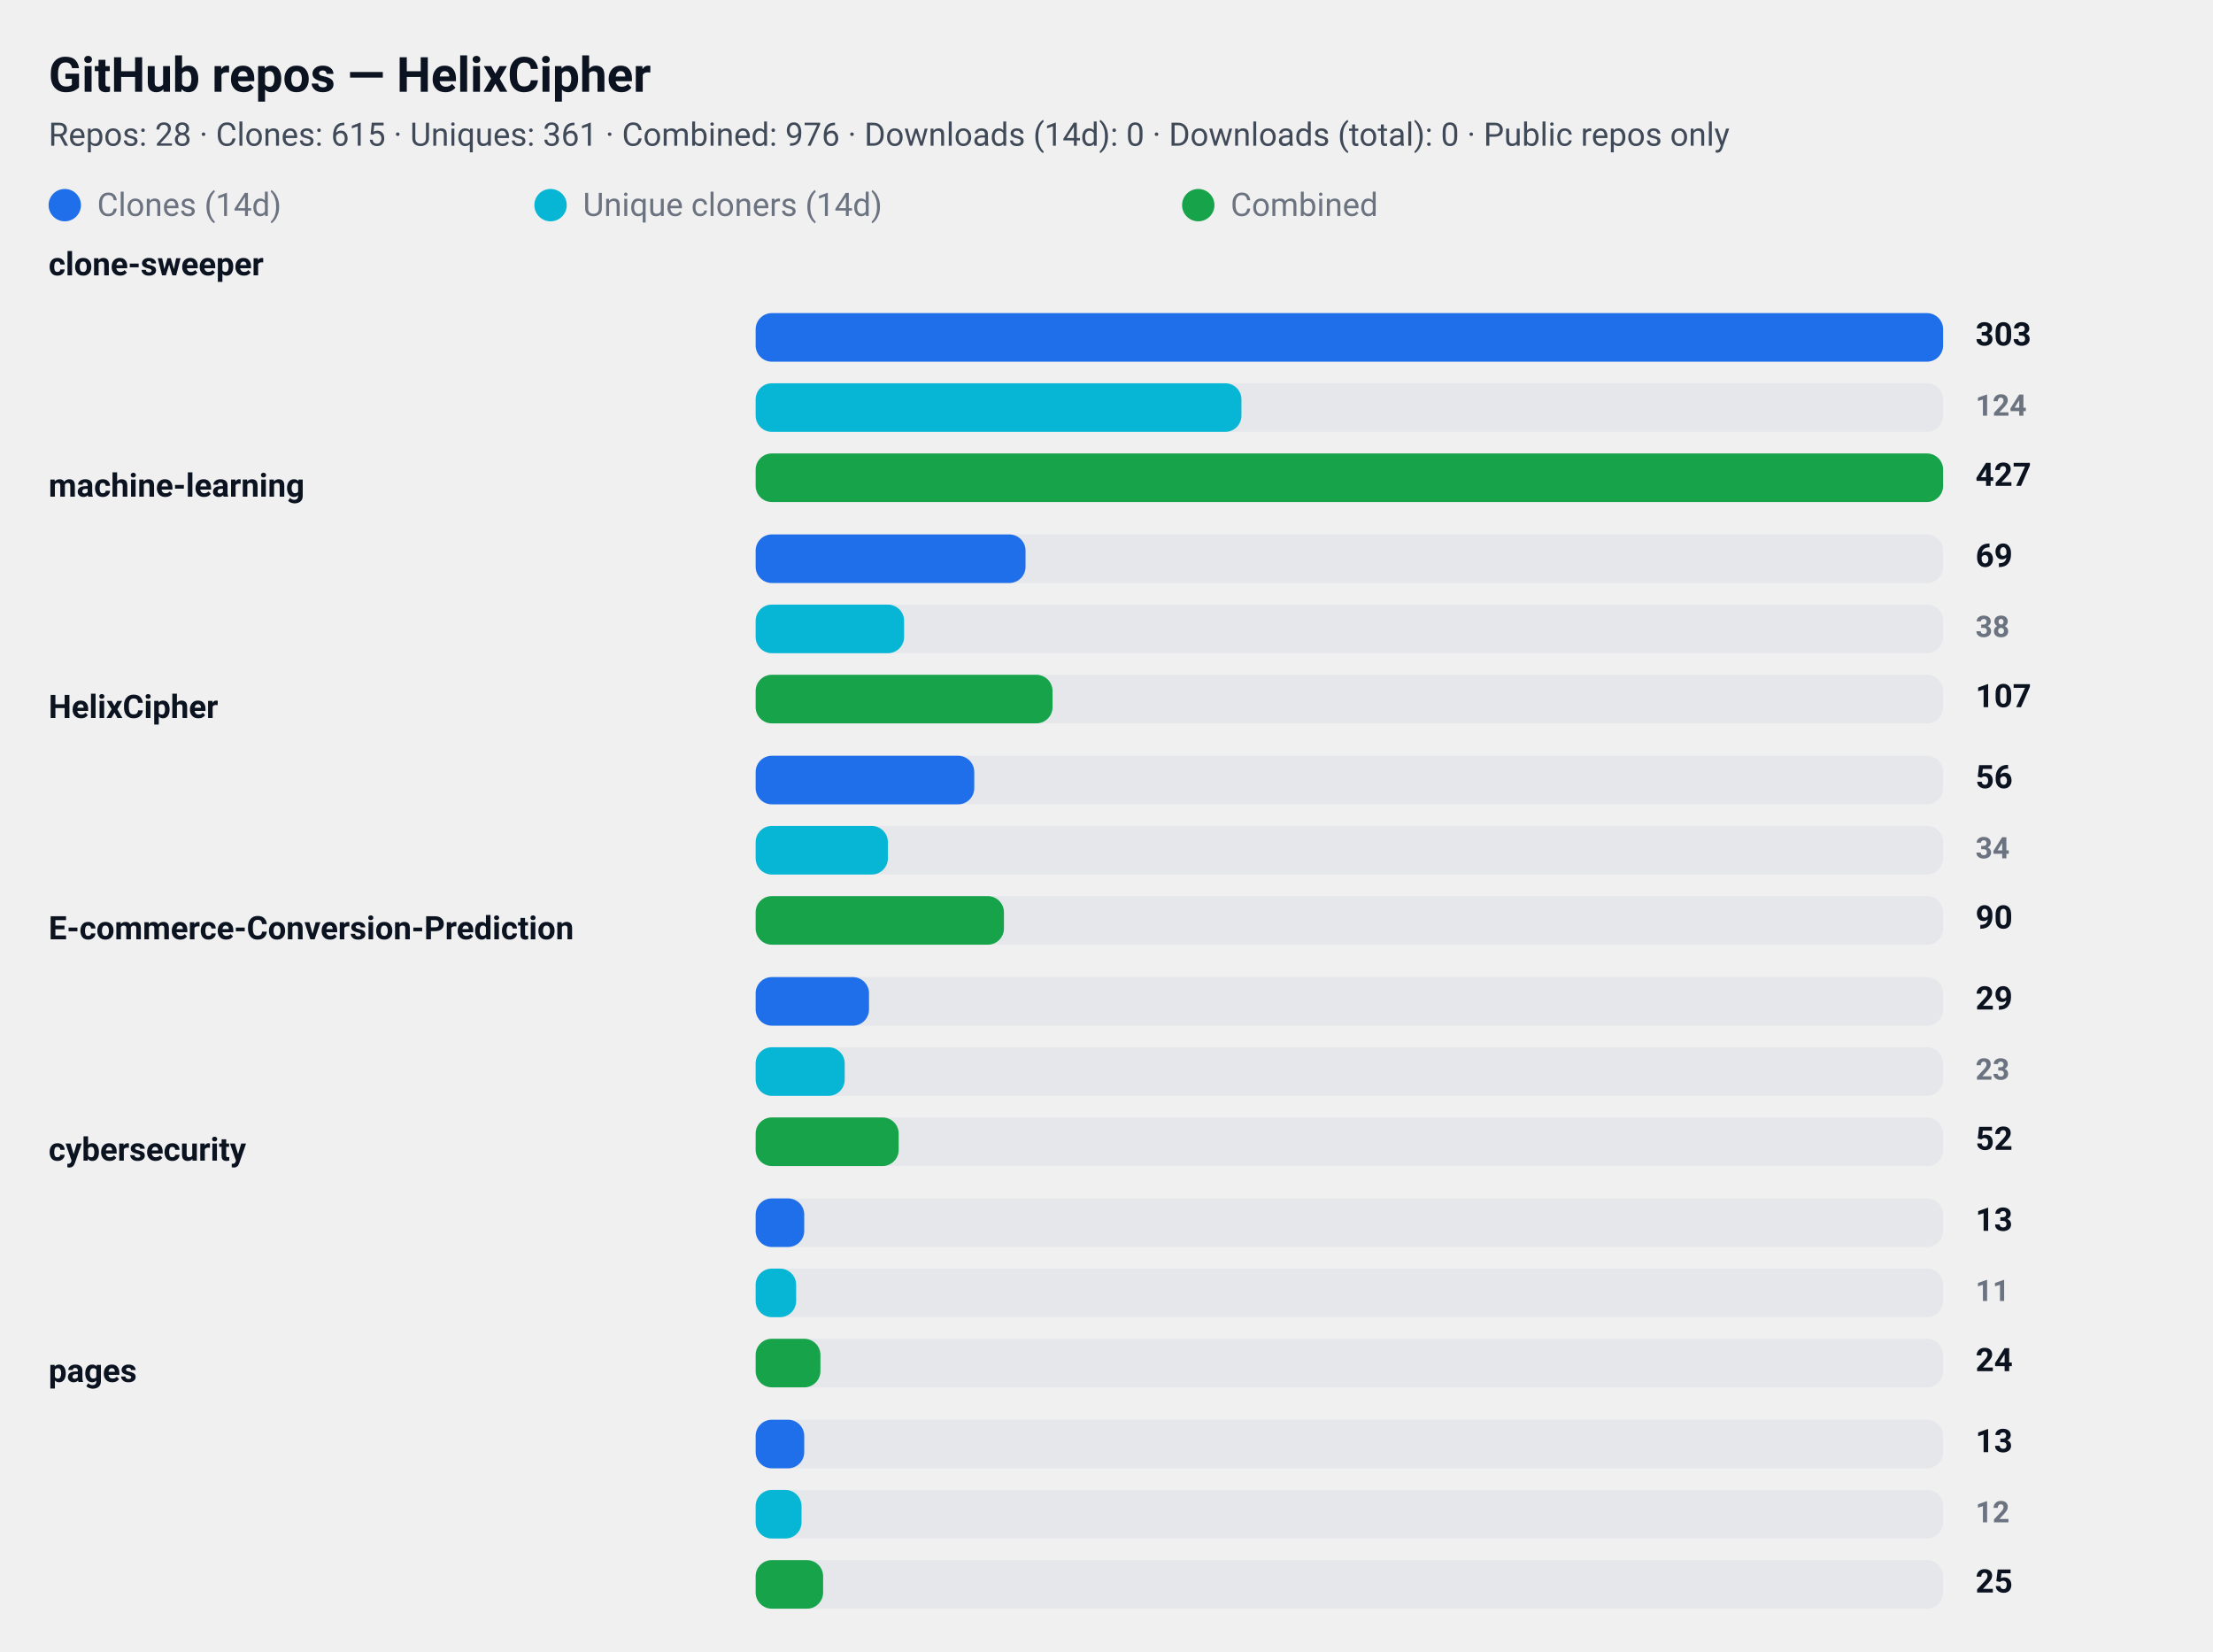
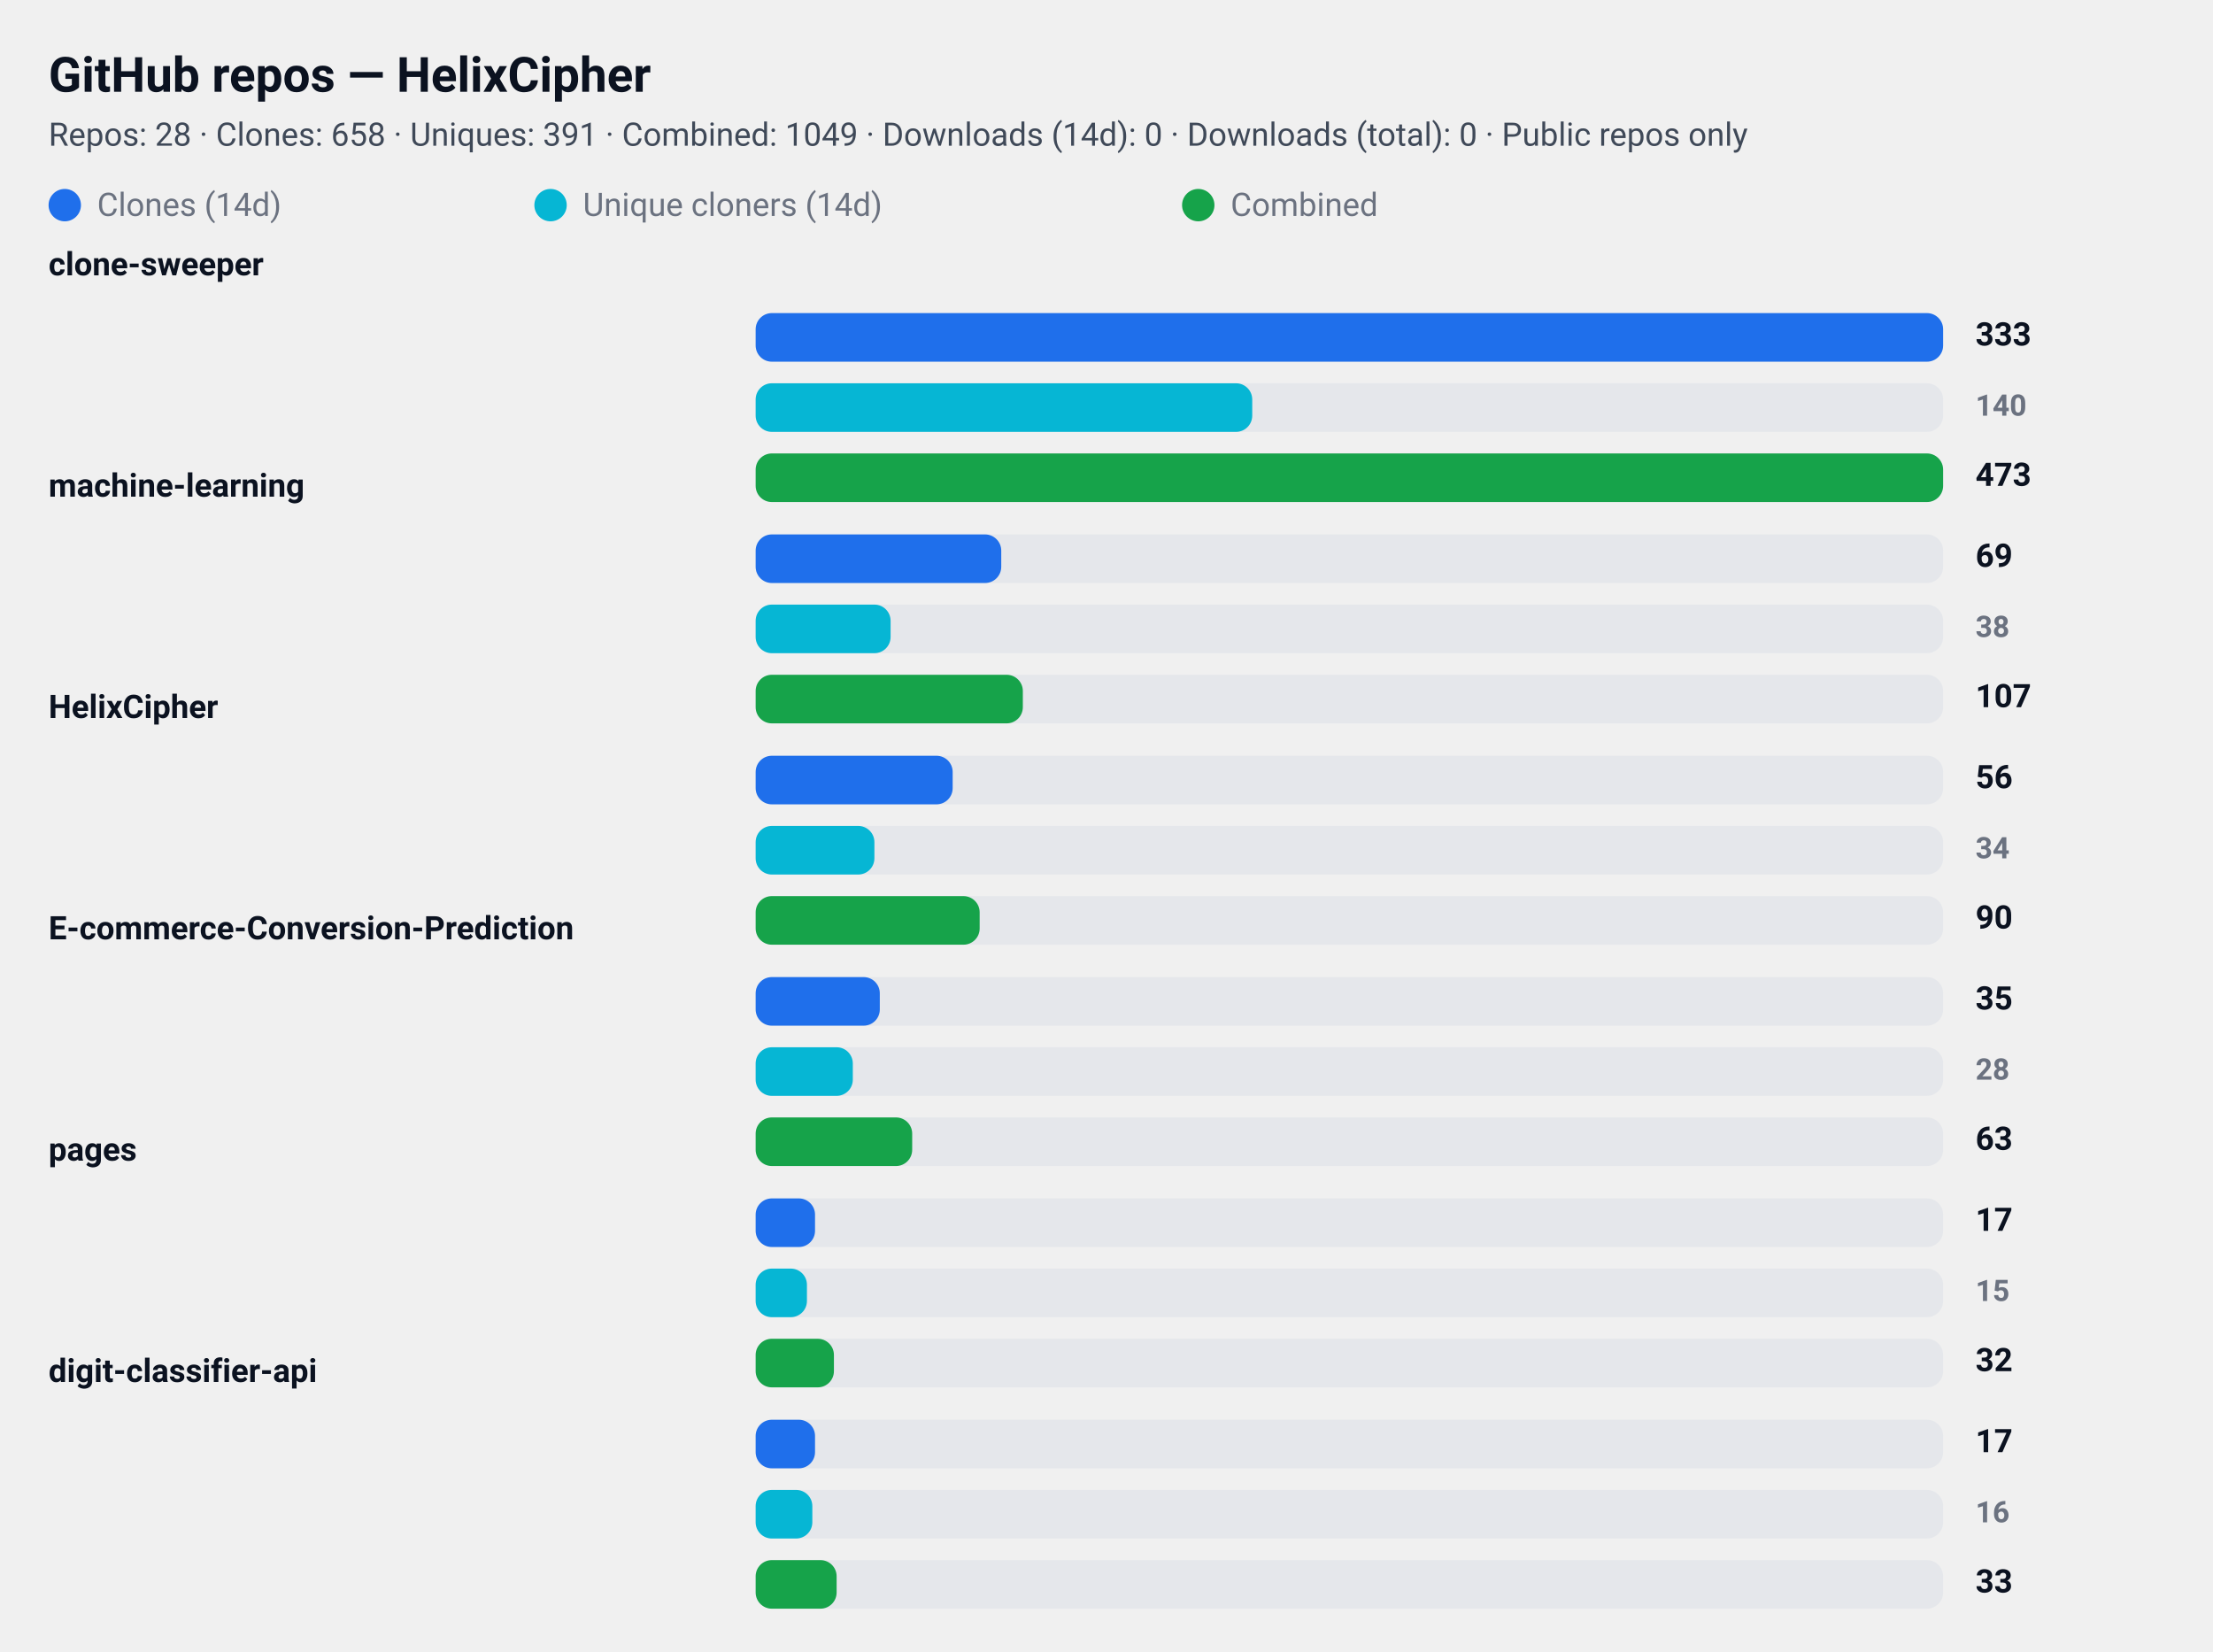
<svg xmlns="http://www.w3.org/2000/svg" width="820" height="612" viewBox="0 0 820 612" role="img" aria-label="GitHub repository clone statistics">
  <style>
  .card  { font-family: "Segoe UI", Roboto, "Helvetica Neue", Arial, sans-serif; }
  .title { font-weight: 700; font-size: 18px; fill: #0b1220; }
  .meta  { font-weight: 400; font-size: 12px; fill: #374151; opacity: 0.95; }
  .label { font-weight: 600; font-size: 12px; fill: #0b1220; }
  .count { font-weight: 700; font-size: 12px; fill: #0b1220; text-anchor: start; }
  .count-small { font-weight: 600; font-size: 11px; fill:#6b7280; text-anchor: start; }
  .muted { font-size:12px; fill:#6b7280; }

  .bar-clone { fill: #1f6feb; rx:6; }
  .bar-uniq  { fill: #06b6d4; rx:6; }
  .bar-comb  { fill: #16a34a; rx:6; }

  .bar-bg { fill: #e5e7eb; rx:6; }
  @media (prefers-color-scheme: dark) {
    .title, .meta, .label, .count, .count-small, .muted { fill: #ffffff; }
    .meta, .count-small { opacity: 0.9; }
  }
</style>
  <rect x="0" y="0" width="820" height="612" rx="12" fill="transparent" />
  <text x="18" y="34" class="title card">GitHub repos — HelixCipher</text>
-   <text x="18" y="54" class="meta card">Repos: 28 · Clones: 615 · Uniques: 361 · Combined: 976 · Downloads (14d): 0 · Downloads (total): 0 · Public repos only</text>
+   <text x="18" y="54" class="meta card">Repos: 28 · Clones: 658 · Uniques: 391 · Combined: 1049 · Downloads (14d): 0 · Downloads (total): 0 · Public repos only</text>
  <g id="legend">
    <rect x="18" y="70" width="12" height="12" class="bar-clone" />
    <text x="36" y="80" class="muted card">Clones (14d)</text>
    <rect x="198" y="70" width="12" height="12" class="bar-uniq" />
    <text x="216" y="80" class="muted card">Unique cloners (14d)</text>
    <rect x="438" y="70" width="12" height="12" class="bar-comb" />
    <text x="456" y="80" class="muted card">Combined</text>
  </g>
  <text x="18" y="102" class="label card">clone-sweeper</text>
  <rect x="280" y="116" width="440" height="18" class="bar-bg" />
  <rect x="280" y="116" width="440" height="18" class="bar-clone" />
-   <text x="732" y="128" class="count card">303</text>
+   <text x="732" y="128" class="count card">333</text>
  <rect x="280" y="142" width="440" height="18" class="bar-bg" />
-   <rect x="280" y="142" width="180" height="18" class="bar-uniq" />
-   <text x="732" y="154" class="count-small card">124</text>
+   <rect x="280" y="142" width="184" height="18" class="bar-uniq" />
+   <text x="732" y="154" class="count-small card">140</text>
  <rect x="280" y="168" width="440" height="18" class="bar-bg" />
  <rect x="280" y="168" width="440" height="18" class="bar-comb" />
-   <text x="732" y="180" class="count card">427</text>
+   <text x="732" y="180" class="count card">473</text>
  <text x="18" y="184" class="label card">machine-learning</text>
  <rect x="280" y="198" width="440" height="18" class="bar-bg" />
-   <rect x="280" y="198" width="100" height="18" class="bar-clone" />
+   <rect x="280" y="198" width="91" height="18" class="bar-clone" />
  <text x="732" y="210" class="count card">69</text>
  <rect x="280" y="224" width="440" height="18" class="bar-bg" />
-   <rect x="280" y="224" width="55" height="18" class="bar-uniq" />
+   <rect x="280" y="224" width="50" height="18" class="bar-uniq" />
  <text x="732" y="236" class="count-small card">38</text>
  <rect x="280" y="250" width="440" height="18" class="bar-bg" />
-   <rect x="280" y="250" width="110" height="18" class="bar-comb" />
+   <rect x="280" y="250" width="99" height="18" class="bar-comb" />
  <text x="732" y="262" class="count card">107</text>
  <text x="18" y="266" class="label card">HelixCipher</text>
  <rect x="280" y="280" width="440" height="18" class="bar-bg" />
-   <rect x="280" y="280" width="81" height="18" class="bar-clone" />
+   <rect x="280" y="280" width="73" height="18" class="bar-clone" />
  <text x="732" y="292" class="count card">56</text>
  <rect x="280" y="306" width="440" height="18" class="bar-bg" />
-   <rect x="280" y="306" width="49" height="18" class="bar-uniq" />
+   <rect x="280" y="306" width="44" height="18" class="bar-uniq" />
  <text x="732" y="318" class="count-small card">34</text>
  <rect x="280" y="332" width="440" height="18" class="bar-bg" />
-   <rect x="280" y="332" width="92" height="18" class="bar-comb" />
+   <rect x="280" y="332" width="83" height="18" class="bar-comb" />
  <text x="732" y="344" class="count card">90</text>
  <text x="18" y="348" class="label card">E-commerce-Conversion-Prediction</text>
  <rect x="280" y="362" width="440" height="18" class="bar-bg" />
-   <rect x="280" y="362" width="42" height="18" class="bar-clone" />
-   <text x="732" y="374" class="count card">29</text>
+   <rect x="280" y="362" width="46" height="18" class="bar-clone" />
+   <text x="732" y="374" class="count card">35</text>
  <rect x="280" y="388" width="440" height="18" class="bar-bg" />
-   <rect x="280" y="388" width="33" height="18" class="bar-uniq" />
-   <text x="732" y="400" class="count-small card">23</text>
+   <rect x="280" y="388" width="36" height="18" class="bar-uniq" />
+   <text x="732" y="400" class="count-small card">28</text>
  <rect x="280" y="414" width="440" height="18" class="bar-bg" />
-   <rect x="280" y="414" width="53" height="18" class="bar-comb" />
-   <text x="732" y="426" class="count card">52</text>
-   <text x="18" y="430" class="label card">cybersecurity</text>
+   <rect x="280" y="414" width="58" height="18" class="bar-comb" />
+   <text x="732" y="426" class="count card">63</text>
+   <text x="18" y="430" class="label card">pages</text>
  <rect x="280" y="444" width="440" height="18" class="bar-bg" />
-   <rect x="280" y="444" width="18" height="18" class="bar-clone" />
-   <text x="732" y="456" class="count card">13</text>
+   <rect x="280" y="444" width="22" height="18" class="bar-clone" />
+   <text x="732" y="456" class="count card">17</text>
  <rect x="280" y="470" width="440" height="18" class="bar-bg" />
-   <rect x="280" y="470" width="15" height="18" class="bar-uniq" />
-   <text x="732" y="482" class="count-small card">11</text>
+   <rect x="280" y="470" width="19" height="18" class="bar-uniq" />
+   <text x="732" y="482" class="count-small card">15</text>
  <rect x="280" y="496" width="440" height="18" class="bar-bg" />
-   <rect x="280" y="496" width="24" height="18" class="bar-comb" />
-   <text x="732" y="508" class="count card">24</text>
-   <text x="18" y="512" class="label card">pages</text>
+   <rect x="280" y="496" width="29" height="18" class="bar-comb" />
+   <text x="732" y="508" class="count card">32</text>
+   <text x="18" y="512" class="label card">digit-classifier-api</text>
  <rect x="280" y="526" width="440" height="18" class="bar-bg" />
-   <rect x="280" y="526" width="18" height="18" class="bar-clone" />
-   <text x="732" y="538" class="count card">13</text>
+   <rect x="280" y="526" width="22" height="18" class="bar-clone" />
+   <text x="732" y="538" class="count card">17</text>
  <rect x="280" y="552" width="440" height="18" class="bar-bg" />
-   <rect x="280" y="552" width="17" height="18" class="bar-uniq" />
-   <text x="732" y="564" class="count-small card">12</text>
+   <rect x="280" y="552" width="21" height="18" class="bar-uniq" />
+   <text x="732" y="564" class="count-small card">16</text>
  <rect x="280" y="578" width="440" height="18" class="bar-bg" />
-   <rect x="280" y="578" width="25" height="18" class="bar-comb" />
-   <text x="732" y="590" class="count card">25</text>
+   <rect x="280" y="578" width="30" height="18" class="bar-comb" />
+   <text x="732" y="590" class="count card">33</text>
</svg>
